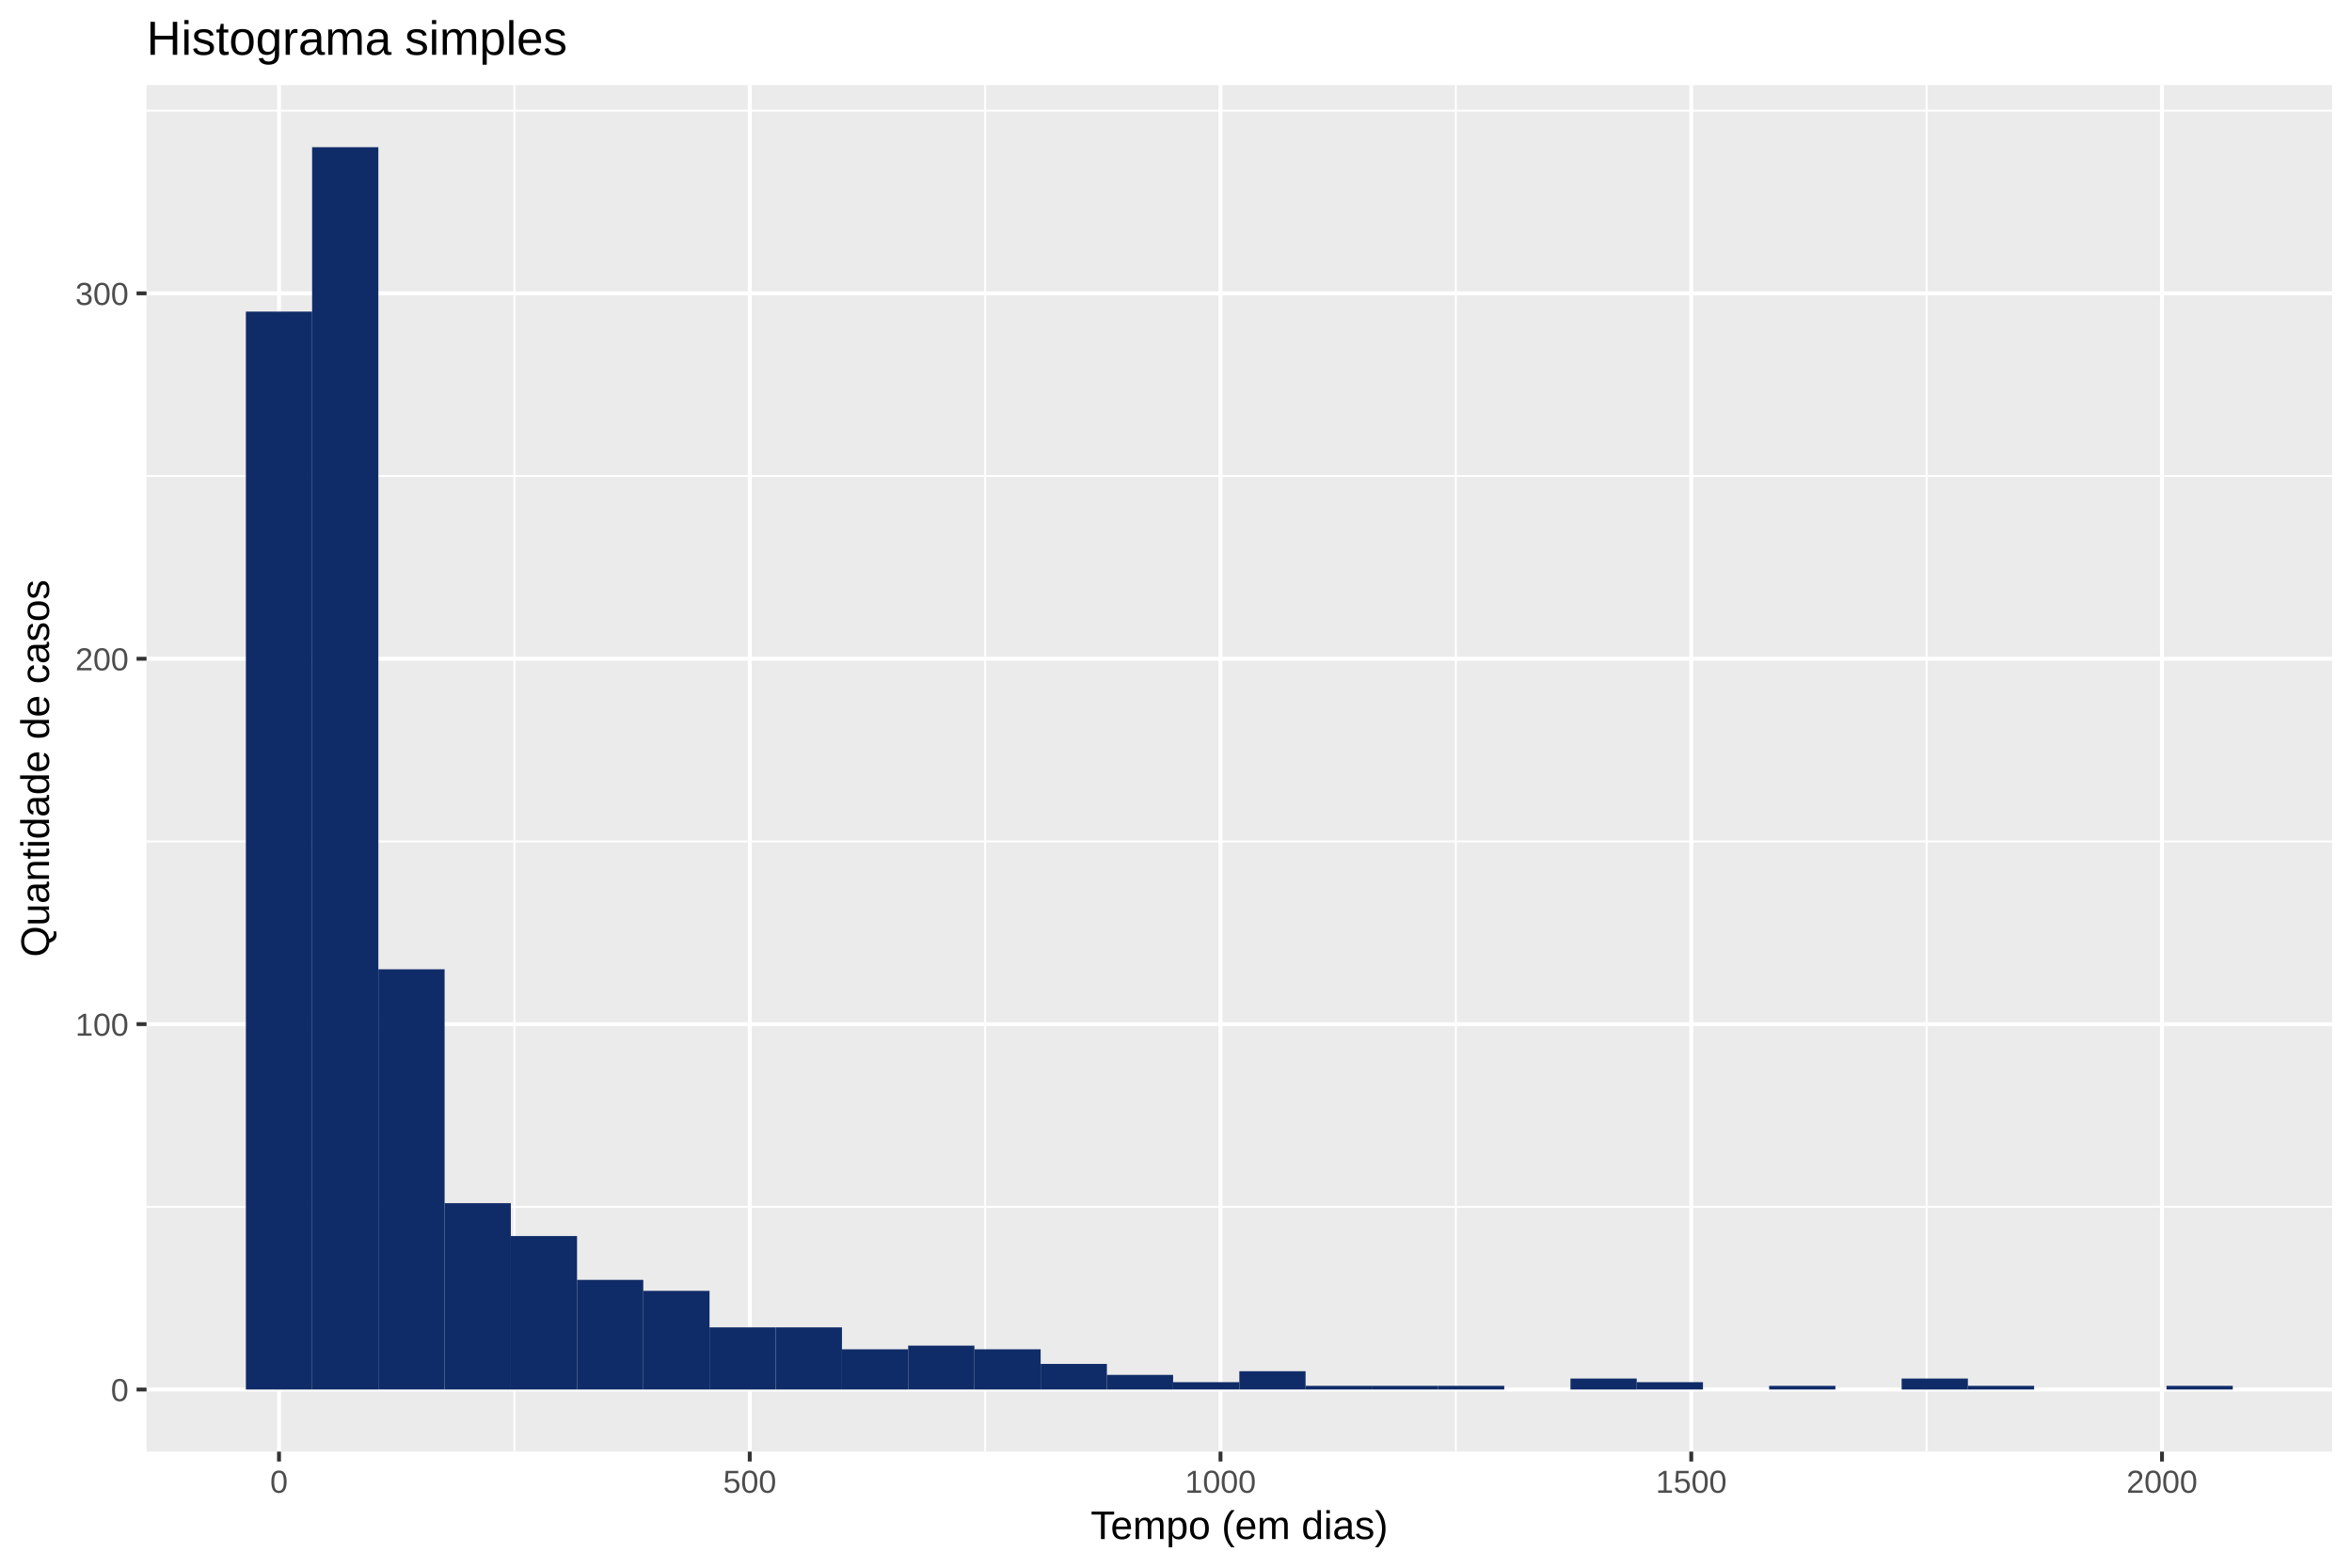
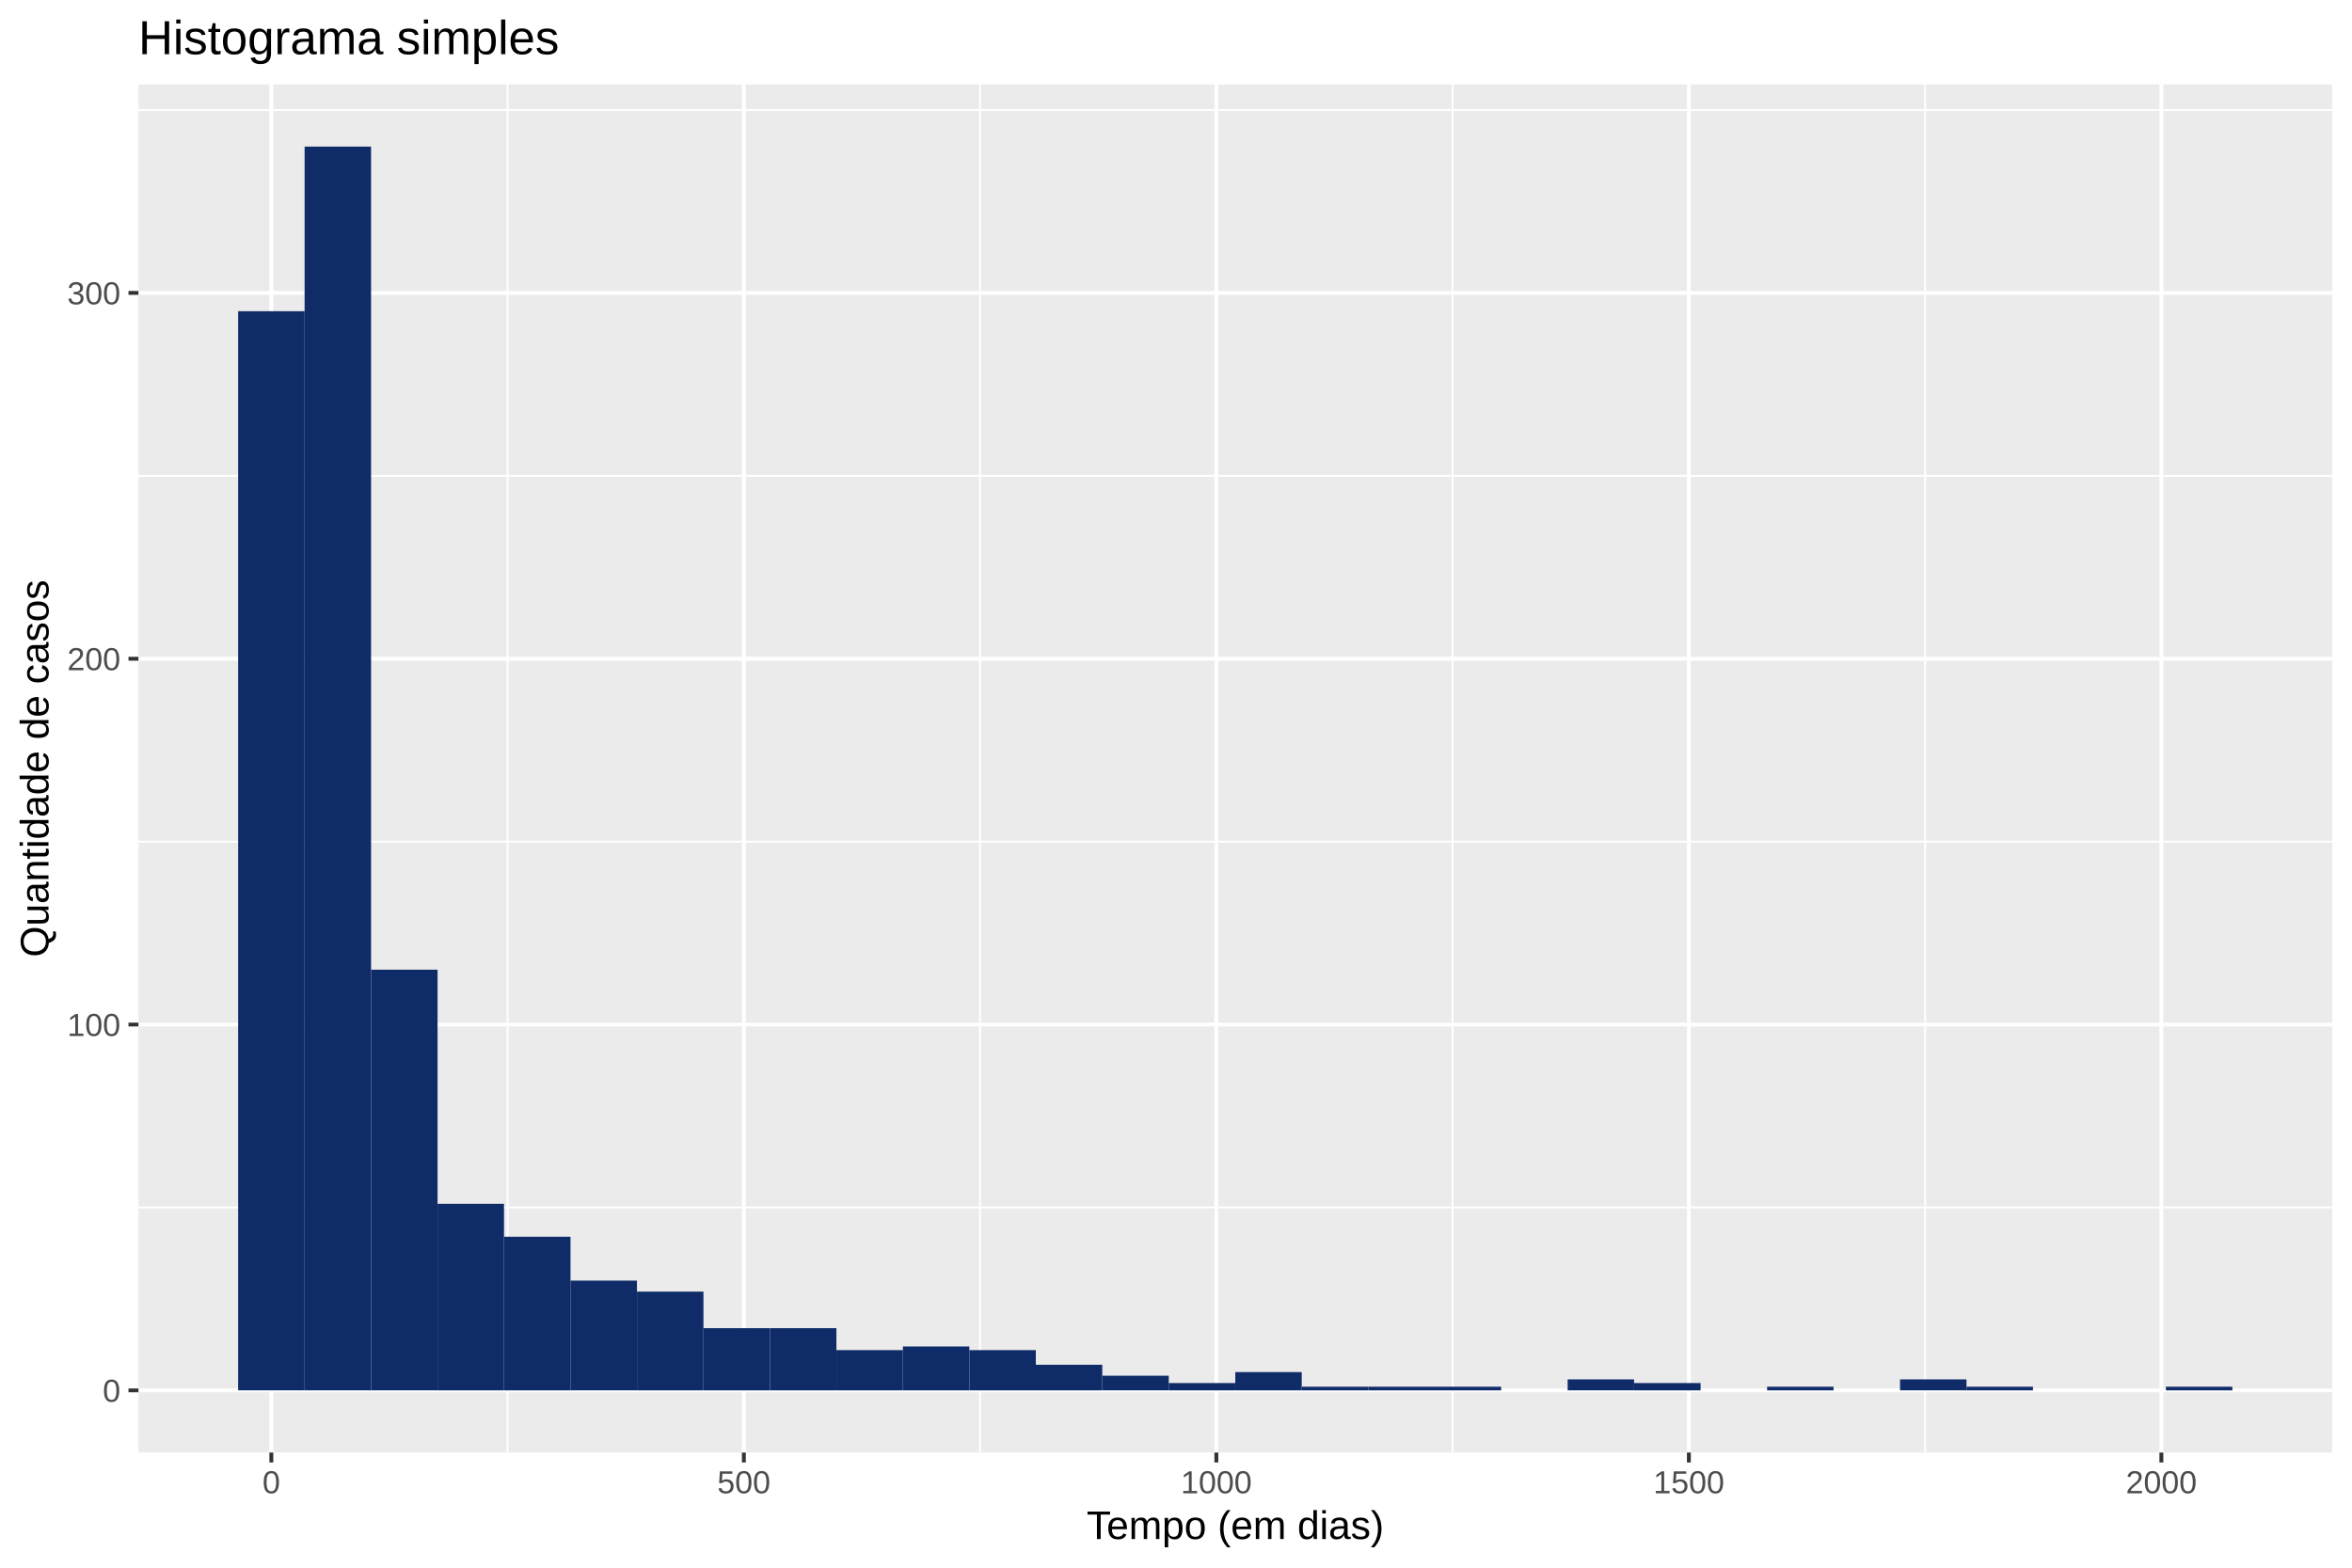
<svg xmlns="http://www.w3.org/2000/svg" class="svglite" width="648.00pt" height="432.00pt" viewBox="0 0 648.00 432.00">
  <defs>
    <style type="text/css">
    .svglite line, .svglite polyline, .svglite polygon, .svglite path, .svglite rect, .svglite circle {
      fill: none;
      stroke: #000000;
      stroke-linecap: round;
      stroke-linejoin: round;
      stroke-miterlimit: 10.00;
    }
    .svglite text {
      white-space: pre;
    }
  </style>
  </defs>
  <rect width="100%" height="100%" style="stroke: none; fill: #FFFFFF;" />
  <defs>
    <clipPath id="cpMC4wMHw2NDguMDB8MC4wMHw0MzIuMDA=">
      <rect x="0.00" y="0.00" width="648.00" height="432.00" />
    </clipPath>
  </defs>
  <g clip-path="url(#cpMC4wMHw2NDguMDB8MC4wMHw0MzIuMDA=)">
    <rect x="0.00" y="0.00" width="648.00" height="432.00" style="stroke-width: 1.07; stroke: #FFFFFF; fill: #FFFFFF;" />
  </g>
  <defs>
-     <clipPath id="cpNDAuMzd8NjQyLjUyfDIzLjQ0fDQwMC4wMQ==">
-       <rect x="40.37" y="23.44" width="602.15" height="376.58" />
+     <clipPath id="cpMzguMTR8NjQyLjUyfDIzLjI3fDQwMC4yNw==">
+       <rect x="38.14" y="23.27" width="604.39" height="377.01" />
    </clipPath>
  </defs>
-   <g clip-path="url(#cpNDAuMzd8NjQyLjUyfDIzLjQ0fDQwMC4wMQ==)">
-     <rect x="40.37" y="23.44" width="602.15" height="376.58" style="stroke-width: 1.07; stroke: none; fill: #EBEBEB;" />
-     <polyline points="40.37,332.55 642.52,332.55 " style="stroke-width: 0.53; stroke: #FFFFFF; stroke-linecap: butt;" />
-     <polyline points="40.37,231.86 642.52,231.86 " style="stroke-width: 0.53; stroke: #FFFFFF; stroke-linecap: butt;" />
-     <polyline points="40.37,131.17 642.52,131.17 " style="stroke-width: 0.53; stroke: #FFFFFF; stroke-linecap: butt;" />
-     <polyline points="40.37,30.49 642.52,30.49 " style="stroke-width: 0.53; stroke: #FFFFFF; stroke-linecap: butt;" />
-     <polyline points="141.72,400.01 141.72,23.44 " style="stroke-width: 0.53; stroke: #FFFFFF; stroke-linecap: butt;" />
-     <polyline points="271.41,400.01 271.41,23.44 " style="stroke-width: 0.53; stroke: #FFFFFF; stroke-linecap: butt;" />
-     <polyline points="401.11,400.01 401.11,23.44 " style="stroke-width: 0.53; stroke: #FFFFFF; stroke-linecap: butt;" />
-     <polyline points="530.80,400.01 530.80,23.44 " style="stroke-width: 0.53; stroke: #FFFFFF; stroke-linecap: butt;" />
-     <polyline points="40.37,382.90 642.52,382.90 " style="stroke-width: 1.07; stroke: #FFFFFF; stroke-linecap: butt;" />
-     <polyline points="40.37,282.21 642.52,282.21 " style="stroke-width: 1.07; stroke: #FFFFFF; stroke-linecap: butt;" />
-     <polyline points="40.37,181.52 642.52,181.52 " style="stroke-width: 1.07; stroke: #FFFFFF; stroke-linecap: butt;" />
-     <polyline points="40.37,80.83 642.52,80.83 " style="stroke-width: 1.07; stroke: #FFFFFF; stroke-linecap: butt;" />
-     <polyline points="76.87,400.01 76.87,23.44 " style="stroke-width: 1.07; stroke: #FFFFFF; stroke-linecap: butt;" />
-     <polyline points="206.56,400.01 206.56,23.44 " style="stroke-width: 1.07; stroke: #FFFFFF; stroke-linecap: butt;" />
-     <polyline points="336.26,400.01 336.26,23.44 " style="stroke-width: 1.07; stroke: #FFFFFF; stroke-linecap: butt;" />
-     <polyline points="465.96,400.01 465.96,23.44 " style="stroke-width: 1.07; stroke: #FFFFFF; stroke-linecap: butt;" />
-     <polyline points="595.65,400.01 595.65,23.44 " style="stroke-width: 1.07; stroke: #FFFFFF; stroke-linecap: butt;" />
-     <rect x="67.74" y="85.87" width="18.25" height="297.03" style="stroke-width: 1.07; stroke: none; stroke-linecap: square; stroke-linejoin: miter; fill: #102C68;" />
-     <rect x="85.99" y="40.56" width="18.25" height="342.34" style="stroke-width: 1.07; stroke: none; stroke-linecap: square; stroke-linejoin: miter; fill: #102C68;" />
-     <rect x="104.24" y="267.10" width="18.25" height="115.79" style="stroke-width: 1.07; stroke: none; stroke-linecap: square; stroke-linejoin: miter; fill: #102C68;" />
-     <rect x="122.49" y="331.55" width="18.25" height="51.35" style="stroke-width: 1.07; stroke: none; stroke-linecap: square; stroke-linejoin: miter; fill: #102C68;" />
-     <rect x="140.73" y="340.61" width="18.25" height="42.29" style="stroke-width: 1.07; stroke: none; stroke-linecap: square; stroke-linejoin: miter; fill: #102C68;" />
-     <rect x="158.98" y="352.69" width="18.25" height="30.21" style="stroke-width: 1.07; stroke: none; stroke-linecap: square; stroke-linejoin: miter; fill: #102C68;" />
-     <rect x="177.23" y="355.71" width="18.25" height="27.19" style="stroke-width: 1.07; stroke: none; stroke-linecap: square; stroke-linejoin: miter; fill: #102C68;" />
-     <rect x="195.47" y="365.78" width="18.25" height="17.12" style="stroke-width: 1.07; stroke: none; stroke-linecap: square; stroke-linejoin: miter; fill: #102C68;" />
-     <rect x="213.72" y="365.78" width="18.25" height="17.12" style="stroke-width: 1.07; stroke: none; stroke-linecap: square; stroke-linejoin: miter; fill: #102C68;" />
-     <rect x="231.97" y="371.82" width="18.25" height="11.08" style="stroke-width: 1.07; stroke: none; stroke-linecap: square; stroke-linejoin: miter; fill: #102C68;" />
-     <rect x="250.21" y="370.81" width="18.25" height="12.08" style="stroke-width: 1.07; stroke: none; stroke-linecap: square; stroke-linejoin: miter; fill: #102C68;" />
-     <rect x="268.46" y="371.82" width="18.25" height="11.08" style="stroke-width: 1.07; stroke: none; stroke-linecap: square; stroke-linejoin: miter; fill: #102C68;" />
-     <rect x="286.71" y="375.85" width="18.25" height="7.05" style="stroke-width: 1.07; stroke: none; stroke-linecap: square; stroke-linejoin: miter; fill: #102C68;" />
-     <rect x="304.95" y="378.87" width="18.25" height="4.03" style="stroke-width: 1.07; stroke: none; stroke-linecap: square; stroke-linejoin: miter; fill: #102C68;" />
-     <rect x="323.20" y="380.88" width="18.25" height="2.01" style="stroke-width: 1.07; stroke: none; stroke-linecap: square; stroke-linejoin: miter; fill: #102C68;" />
-     <rect x="341.45" y="377.86" width="18.25" height="5.03" style="stroke-width: 1.07; stroke: none; stroke-linecap: square; stroke-linejoin: miter; fill: #102C68;" />
-     <rect x="359.69" y="381.89" width="18.25" height="1.01" style="stroke-width: 1.07; stroke: none; stroke-linecap: square; stroke-linejoin: miter; fill: #102C68;" />
-     <rect x="377.94" y="381.89" width="18.25" height="1.01" style="stroke-width: 1.07; stroke: none; stroke-linecap: square; stroke-linejoin: miter; fill: #102C68;" />
-     <rect x="396.19" y="381.89" width="18.25" height="1.01" style="stroke-width: 1.07; stroke: none; stroke-linecap: square; stroke-linejoin: miter; fill: #102C68;" />
-     <rect x="414.43" y="382.90" width="18.25" height="0.00" style="stroke-width: 1.07; stroke: none; stroke-linecap: square; stroke-linejoin: miter; fill: #102C68;" />
-     <rect x="432.68" y="379.88" width="18.25" height="3.02" style="stroke-width: 1.07; stroke: none; stroke-linecap: square; stroke-linejoin: miter; fill: #102C68;" />
-     <rect x="450.93" y="380.88" width="18.25" height="2.01" style="stroke-width: 1.07; stroke: none; stroke-linecap: square; stroke-linejoin: miter; fill: #102C68;" />
-     <rect x="469.18" y="382.90" width="18.25" height="0.00" style="stroke-width: 1.07; stroke: none; stroke-linecap: square; stroke-linejoin: miter; fill: #102C68;" />
-     <rect x="487.42" y="381.89" width="18.25" height="1.01" style="stroke-width: 1.07; stroke: none; stroke-linecap: square; stroke-linejoin: miter; fill: #102C68;" />
-     <rect x="505.67" y="382.90" width="18.25" height="0.00" style="stroke-width: 1.07; stroke: none; stroke-linecap: square; stroke-linejoin: miter; fill: #102C68;" />
-     <rect x="523.92" y="379.88" width="18.25" height="3.02" style="stroke-width: 1.07; stroke: none; stroke-linecap: square; stroke-linejoin: miter; fill: #102C68;" />
-     <rect x="542.16" y="381.89" width="18.25" height="1.01" style="stroke-width: 1.07; stroke: none; stroke-linecap: square; stroke-linejoin: miter; fill: #102C68;" />
-     <rect x="560.41" y="382.90" width="18.25" height="0.00" style="stroke-width: 1.07; stroke: none; stroke-linecap: square; stroke-linejoin: miter; fill: #102C68;" />
-     <rect x="578.66" y="382.90" width="18.25" height="0.00" style="stroke-width: 1.07; stroke: none; stroke-linecap: square; stroke-linejoin: miter; fill: #102C68;" />
-     <rect x="596.90" y="381.89" width="18.25" height="1.01" style="stroke-width: 1.07; stroke: none; stroke-linecap: square; stroke-linejoin: miter; fill: #102C68;" />
+   <g clip-path="url(#cpMzguMTR8NjQyLjUyfDIzLjI3fDQwMC4yNw==)">
+     <rect x="38.14" y="23.27" width="604.39" height="377.01" style="stroke-width: 1.07; stroke: none; fill: #EBEBEB;" />
+     <polyline points="38.14,332.73 642.52,332.73 " style="stroke-width: 0.53; stroke: #FFFFFF; stroke-linecap: butt;" />
+     <polyline points="38.14,231.93 642.52,231.93 " style="stroke-width: 0.53; stroke: #FFFFFF; stroke-linecap: butt;" />
+     <polyline points="38.14,131.13 642.52,131.13 " style="stroke-width: 0.53; stroke: #FFFFFF; stroke-linecap: butt;" />
+     <polyline points="38.14,30.32 642.52,30.32 " style="stroke-width: 0.53; stroke: #FFFFFF; stroke-linecap: butt;" />
+     <polyline points="139.85,400.27 139.85,23.27 " style="stroke-width: 0.53; stroke: #FFFFFF; stroke-linecap: butt;" />
+     <polyline points="270.03,400.27 270.03,23.27 " style="stroke-width: 0.53; stroke: #FFFFFF; stroke-linecap: butt;" />
+     <polyline points="400.21,400.27 400.21,23.27 " style="stroke-width: 0.53; stroke: #FFFFFF; stroke-linecap: butt;" />
+     <polyline points="530.39,400.27 530.39,23.27 " style="stroke-width: 0.53; stroke: #FFFFFF; stroke-linecap: butt;" />
+     <polyline points="38.14,383.14 642.52,383.14 " style="stroke-width: 1.07; stroke: #FFFFFF; stroke-linecap: butt;" />
+     <polyline points="38.14,282.33 642.52,282.33 " style="stroke-width: 1.07; stroke: #FFFFFF; stroke-linecap: butt;" />
+     <polyline points="38.14,181.53 642.52,181.53 " style="stroke-width: 1.07; stroke: #FFFFFF; stroke-linecap: butt;" />
+     <polyline points="38.14,80.72 642.52,80.72 " style="stroke-width: 1.07; stroke: #FFFFFF; stroke-linecap: butt;" />
+     <polyline points="74.76,400.27 74.76,23.27 " style="stroke-width: 1.07; stroke: #FFFFFF; stroke-linecap: butt;" />
+     <polyline points="204.94,400.27 204.94,23.27 " style="stroke-width: 1.07; stroke: #FFFFFF; stroke-linecap: butt;" />
+     <polyline points="335.12,400.27 335.12,23.27 " style="stroke-width: 1.07; stroke: #FFFFFF; stroke-linecap: butt;" />
+     <polyline points="465.30,400.27 465.30,23.27 " style="stroke-width: 1.07; stroke: #FFFFFF; stroke-linecap: butt;" />
+     <polyline points="595.48,400.27 595.48,23.27 " style="stroke-width: 1.07; stroke: #FFFFFF; stroke-linecap: butt;" />
+     <rect x="65.61" y="85.76" width="18.31" height="297.37" style="stroke-width: 1.07; stroke: none; stroke-linecap: square; stroke-linejoin: miter; fill: #102C68;" />
+     <rect x="83.92" y="40.40" width="18.31" height="342.73" style="stroke-width: 1.07; stroke: none; stroke-linecap: square; stroke-linejoin: miter; fill: #102C68;" />
+     <rect x="102.24" y="267.21" width="18.31" height="115.92" style="stroke-width: 1.07; stroke: none; stroke-linecap: square; stroke-linejoin: miter; fill: #102C68;" />
+     <rect x="120.55" y="331.73" width="18.31" height="51.41" style="stroke-width: 1.07; stroke: none; stroke-linecap: square; stroke-linejoin: miter; fill: #102C68;" />
+     <rect x="138.87" y="340.80" width="18.31" height="42.34" style="stroke-width: 1.07; stroke: none; stroke-linecap: square; stroke-linejoin: miter; fill: #102C68;" />
+     <rect x="157.18" y="352.89" width="18.31" height="30.24" style="stroke-width: 1.07; stroke: none; stroke-linecap: square; stroke-linejoin: miter; fill: #102C68;" />
+     <rect x="175.50" y="355.92" width="18.31" height="27.22" style="stroke-width: 1.07; stroke: none; stroke-linecap: square; stroke-linejoin: miter; fill: #102C68;" />
+     <rect x="193.81" y="366.00" width="18.31" height="17.14" style="stroke-width: 1.07; stroke: none; stroke-linecap: square; stroke-linejoin: miter; fill: #102C68;" />
+     <rect x="212.13" y="366.00" width="18.31" height="17.14" style="stroke-width: 1.07; stroke: none; stroke-linecap: square; stroke-linejoin: miter; fill: #102C68;" />
+     <rect x="230.44" y="372.05" width="18.31" height="11.09" style="stroke-width: 1.07; stroke: none; stroke-linecap: square; stroke-linejoin: miter; fill: #102C68;" />
+     <rect x="248.75" y="371.04" width="18.31" height="12.10" style="stroke-width: 1.07; stroke: none; stroke-linecap: square; stroke-linejoin: miter; fill: #102C68;" />
+     <rect x="267.07" y="372.05" width="18.31" height="11.09" style="stroke-width: 1.07; stroke: none; stroke-linecap: square; stroke-linejoin: miter; fill: #102C68;" />
+     <rect x="285.38" y="376.08" width="18.31" height="7.06" style="stroke-width: 1.07; stroke: none; stroke-linecap: square; stroke-linejoin: miter; fill: #102C68;" />
+     <rect x="303.70" y="379.10" width="18.31" height="4.03" style="stroke-width: 1.07; stroke: none; stroke-linecap: square; stroke-linejoin: miter; fill: #102C68;" />
+     <rect x="322.01" y="381.12" width="18.31" height="2.02" style="stroke-width: 1.07; stroke: none; stroke-linecap: square; stroke-linejoin: miter; fill: #102C68;" />
+     <rect x="340.33" y="378.10" width="18.31" height="5.04" style="stroke-width: 1.07; stroke: none; stroke-linecap: square; stroke-linejoin: miter; fill: #102C68;" />
+     <rect x="358.64" y="382.13" width="18.31" height="1.01" style="stroke-width: 1.07; stroke: none; stroke-linecap: square; stroke-linejoin: miter; fill: #102C68;" />
+     <rect x="376.96" y="382.13" width="18.31" height="1.01" style="stroke-width: 1.07; stroke: none; stroke-linecap: square; stroke-linejoin: miter; fill: #102C68;" />
+     <rect x="395.27" y="382.13" width="18.31" height="1.01" style="stroke-width: 1.07; stroke: none; stroke-linecap: square; stroke-linejoin: miter; fill: #102C68;" />
+     <rect x="413.59" y="383.14" width="18.31" height="0.00" style="stroke-width: 1.07; stroke: none; stroke-linecap: square; stroke-linejoin: miter; fill: #102C68;" />
+     <rect x="431.90" y="380.11" width="18.31" height="3.02" style="stroke-width: 1.07; stroke: none; stroke-linecap: square; stroke-linejoin: miter; fill: #102C68;" />
+     <rect x="450.22" y="381.12" width="18.31" height="2.02" style="stroke-width: 1.07; stroke: none; stroke-linecap: square; stroke-linejoin: miter; fill: #102C68;" />
+     <rect x="468.53" y="383.14" width="18.31" height="0.00" style="stroke-width: 1.07; stroke: none; stroke-linecap: square; stroke-linejoin: miter; fill: #102C68;" />
+     <rect x="486.85" y="382.13" width="18.31" height="1.01" style="stroke-width: 1.07; stroke: none; stroke-linecap: square; stroke-linejoin: miter; fill: #102C68;" />
+     <rect x="505.16" y="383.14" width="18.31" height="0.00" style="stroke-width: 1.07; stroke: none; stroke-linecap: square; stroke-linejoin: miter; fill: #102C68;" />
+     <rect x="523.48" y="380.11" width="18.31" height="3.02" style="stroke-width: 1.07; stroke: none; stroke-linecap: square; stroke-linejoin: miter; fill: #102C68;" />
+     <rect x="541.79" y="382.13" width="18.31" height="1.01" style="stroke-width: 1.07; stroke: none; stroke-linecap: square; stroke-linejoin: miter; fill: #102C68;" />
+     <rect x="560.10" y="383.14" width="18.31" height="0.00" style="stroke-width: 1.07; stroke: none; stroke-linecap: square; stroke-linejoin: miter; fill: #102C68;" />
+     <rect x="578.42" y="383.14" width="18.31" height="0.00" style="stroke-width: 1.07; stroke: none; stroke-linecap: square; stroke-linejoin: miter; fill: #102C68;" />
+     <rect x="596.73" y="382.13" width="18.31" height="1.01" style="stroke-width: 1.07; stroke: none; stroke-linecap: square; stroke-linejoin: miter; fill: #102C68;" />
  </g>
  <g clip-path="url(#cpMC4wMHw2NDguMDB8MC4wMHw0MzIuMDA=)">
-     <text x="35.44" y="386.10" text-anchor="end" style="font-size: 8.80px;fill: #4D4D4D; font-family: &quot;Liberation Sans&quot;;" textLength="5.59px" lengthAdjust="spacingAndGlyphs">0</text>
-     <text x="35.44" y="285.42" text-anchor="end" style="font-size: 8.80px;fill: #4D4D4D; font-family: &quot;Liberation Sans&quot;;" textLength="16.78px" lengthAdjust="spacingAndGlyphs">100</text>
-     <text x="35.44" y="184.73" text-anchor="end" style="font-size: 8.80px;fill: #4D4D4D; font-family: &quot;Liberation Sans&quot;;" textLength="16.78px" lengthAdjust="spacingAndGlyphs">200</text>
-     <text x="35.44" y="84.04" text-anchor="end" style="font-size: 8.80px;fill: #4D4D4D; font-family: &quot;Liberation Sans&quot;;" textLength="16.78px" lengthAdjust="spacingAndGlyphs">300</text>
-     <polyline points="37.63,382.90 40.37,382.90 " style="stroke-width: 1.07; stroke: #333333; stroke-linecap: butt;" />
-     <polyline points="37.63,282.21 40.37,282.21 " style="stroke-width: 1.07; stroke: #333333; stroke-linecap: butt;" />
-     <polyline points="37.63,181.52 40.37,181.52 " style="stroke-width: 1.07; stroke: #333333; stroke-linecap: butt;" />
-     <polyline points="37.63,80.83 40.37,80.83 " style="stroke-width: 1.07; stroke: #333333; stroke-linecap: butt;" />
-     <polyline points="76.87,402.75 76.87,400.01 " style="stroke-width: 1.07; stroke: #333333; stroke-linecap: butt;" />
-     <polyline points="206.56,402.75 206.56,400.01 " style="stroke-width: 1.07; stroke: #333333; stroke-linecap: butt;" />
-     <polyline points="336.26,402.75 336.26,400.01 " style="stroke-width: 1.07; stroke: #333333; stroke-linecap: butt;" />
-     <polyline points="465.96,402.75 465.96,400.01 " style="stroke-width: 1.07; stroke: #333333; stroke-linecap: butt;" />
-     <polyline points="595.65,402.75 595.65,400.01 " style="stroke-width: 1.07; stroke: #333333; stroke-linecap: butt;" />
-     <text x="76.87" y="411.36" text-anchor="middle" style="font-size: 8.80px;fill: #4D4D4D; font-family: &quot;Liberation Sans&quot;;" textLength="5.59px" lengthAdjust="spacingAndGlyphs">0</text>
-     <text x="206.56" y="411.36" text-anchor="middle" style="font-size: 8.80px;fill: #4D4D4D; font-family: &quot;Liberation Sans&quot;;" textLength="16.78px" lengthAdjust="spacingAndGlyphs">500</text>
-     <text x="336.26" y="411.36" text-anchor="middle" style="font-size: 8.80px;fill: #4D4D4D; font-family: &quot;Liberation Sans&quot;;" textLength="22.38px" lengthAdjust="spacingAndGlyphs">1000</text>
-     <text x="465.96" y="411.36" text-anchor="middle" style="font-size: 8.80px;fill: #4D4D4D; font-family: &quot;Liberation Sans&quot;;" textLength="22.38px" lengthAdjust="spacingAndGlyphs">1500</text>
-     <text x="595.65" y="411.36" text-anchor="middle" style="font-size: 8.80px;fill: #4D4D4D; font-family: &quot;Liberation Sans&quot;;" textLength="22.38px" lengthAdjust="spacingAndGlyphs">2000</text>
-     <text x="341.45" y="424.10" text-anchor="middle" style="font-size: 11.00px; font-family: &quot;Liberation Sans&quot;;" textLength="91.62px" lengthAdjust="spacingAndGlyphs">Tempo (em dias)</text>
-     <text transform="translate(13.50,211.73) rotate(-90)" text-anchor="middle" style="font-size: 11.00px; font-family: &quot;Liberation Sans&quot;;" textLength="115.92px" lengthAdjust="spacingAndGlyphs">Quantidade de casos</text>
-     <text x="40.37" y="15.10" style="font-size: 13.20px; font-family: &quot;Liberation Sans&quot;;" textLength="131.11px" lengthAdjust="spacingAndGlyphs">Histograma simples</text>
+     <text x="33.20" y="386.29" text-anchor="end" style="font-size: 8.80px;fill: #4D4D4D; font-family: &quot;Arial&quot;;" textLength="4.90px" lengthAdjust="spacingAndGlyphs">0</text>
+     <text x="33.20" y="285.48" text-anchor="end" style="font-size: 8.80px;fill: #4D4D4D; font-family: &quot;Arial&quot;;" textLength="14.69px" lengthAdjust="spacingAndGlyphs">100</text>
+     <text x="33.20" y="184.68" text-anchor="end" style="font-size: 8.80px;fill: #4D4D4D; font-family: &quot;Arial&quot;;" textLength="14.69px" lengthAdjust="spacingAndGlyphs">200</text>
+     <text x="33.20" y="83.87" text-anchor="end" style="font-size: 8.80px;fill: #4D4D4D; font-family: &quot;Arial&quot;;" textLength="14.69px" lengthAdjust="spacingAndGlyphs">300</text>
+     <polyline points="35.40,383.14 38.14,383.14 " style="stroke-width: 1.07; stroke: #333333; stroke-linecap: butt;" />
+     <polyline points="35.40,282.33 38.14,282.33 " style="stroke-width: 1.07; stroke: #333333; stroke-linecap: butt;" />
+     <polyline points="35.40,181.53 38.14,181.53 " style="stroke-width: 1.07; stroke: #333333; stroke-linecap: butt;" />
+     <polyline points="35.40,80.72 38.14,80.72 " style="stroke-width: 1.07; stroke: #333333; stroke-linecap: butt;" />
+     <polyline points="74.76,403.01 74.76,400.27 " style="stroke-width: 1.07; stroke: #333333; stroke-linecap: butt;" />
+     <polyline points="204.94,403.01 204.94,400.27 " style="stroke-width: 1.07; stroke: #333333; stroke-linecap: butt;" />
+     <polyline points="335.12,403.01 335.12,400.27 " style="stroke-width: 1.07; stroke: #333333; stroke-linecap: butt;" />
+     <polyline points="465.30,403.01 465.30,400.27 " style="stroke-width: 1.07; stroke: #333333; stroke-linecap: butt;" />
+     <polyline points="595.48,403.01 595.48,400.27 " style="stroke-width: 1.07; stroke: #333333; stroke-linecap: butt;" />
+     <text x="74.76" y="411.50" text-anchor="middle" style="font-size: 8.80px;fill: #4D4D4D; font-family: &quot;Arial&quot;;" textLength="4.90px" lengthAdjust="spacingAndGlyphs">0</text>
+     <text x="204.94" y="411.50" text-anchor="middle" style="font-size: 8.80px;fill: #4D4D4D; font-family: &quot;Arial&quot;;" textLength="14.69px" lengthAdjust="spacingAndGlyphs">500</text>
+     <text x="335.12" y="411.50" text-anchor="middle" style="font-size: 8.80px;fill: #4D4D4D; font-family: &quot;Arial&quot;;" textLength="19.58px" lengthAdjust="spacingAndGlyphs">1000</text>
+     <text x="465.30" y="411.50" text-anchor="middle" style="font-size: 8.80px;fill: #4D4D4D; font-family: &quot;Arial&quot;;" textLength="19.58px" lengthAdjust="spacingAndGlyphs">1500</text>
+     <text x="595.48" y="411.50" text-anchor="middle" style="font-size: 8.80px;fill: #4D4D4D; font-family: &quot;Arial&quot;;" textLength="19.58px" lengthAdjust="spacingAndGlyphs">2000</text>
+     <text x="340.33" y="424.10" text-anchor="middle" style="font-size: 11.00px; font-family: &quot;Arial&quot;;" textLength="81.94px" lengthAdjust="spacingAndGlyphs">Tempo (em dias)</text>
+     <text transform="translate(13.36,211.77) rotate(-90)" text-anchor="middle" style="font-size: 11.00px; font-family: &quot;Arial&quot;;" textLength="104.00px" lengthAdjust="spacingAndGlyphs">Quantidade de casos</text>
+     <text x="38.14" y="14.93" style="font-size: 13.20px; font-family: &quot;Arial&quot;;" textLength="115.82px" lengthAdjust="spacingAndGlyphs">Histograma simples</text>
  </g>
</svg>
